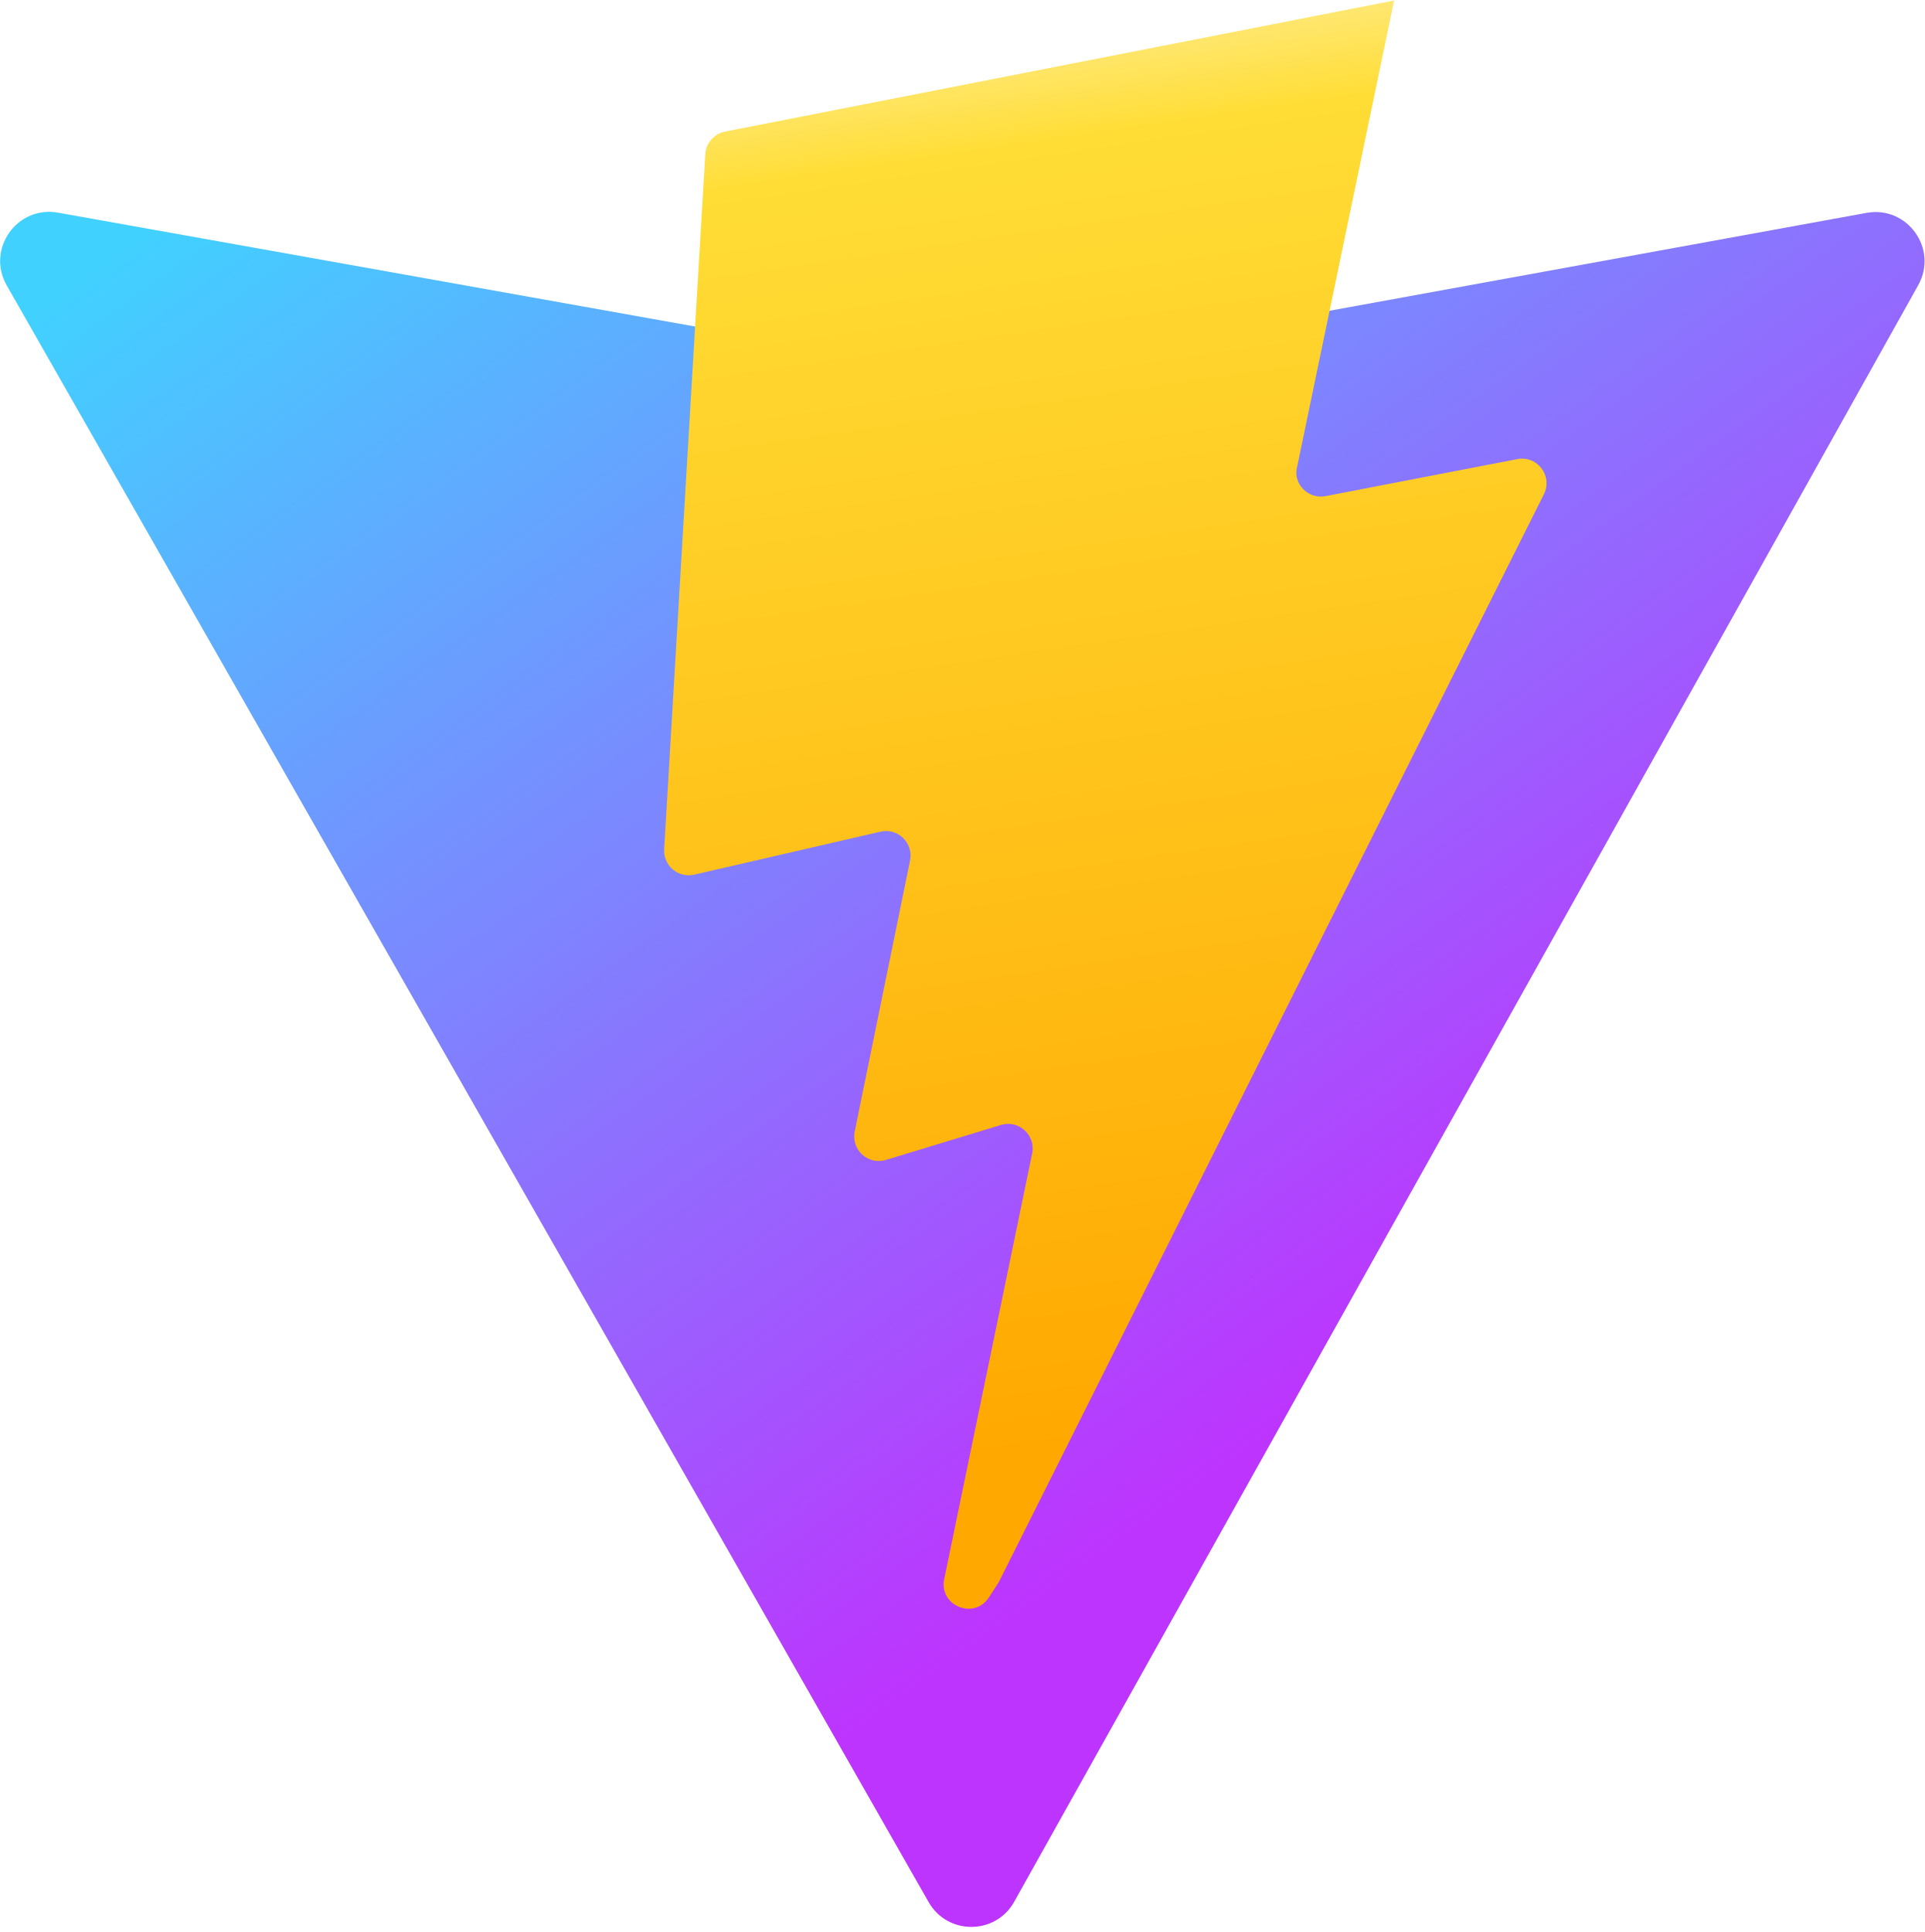
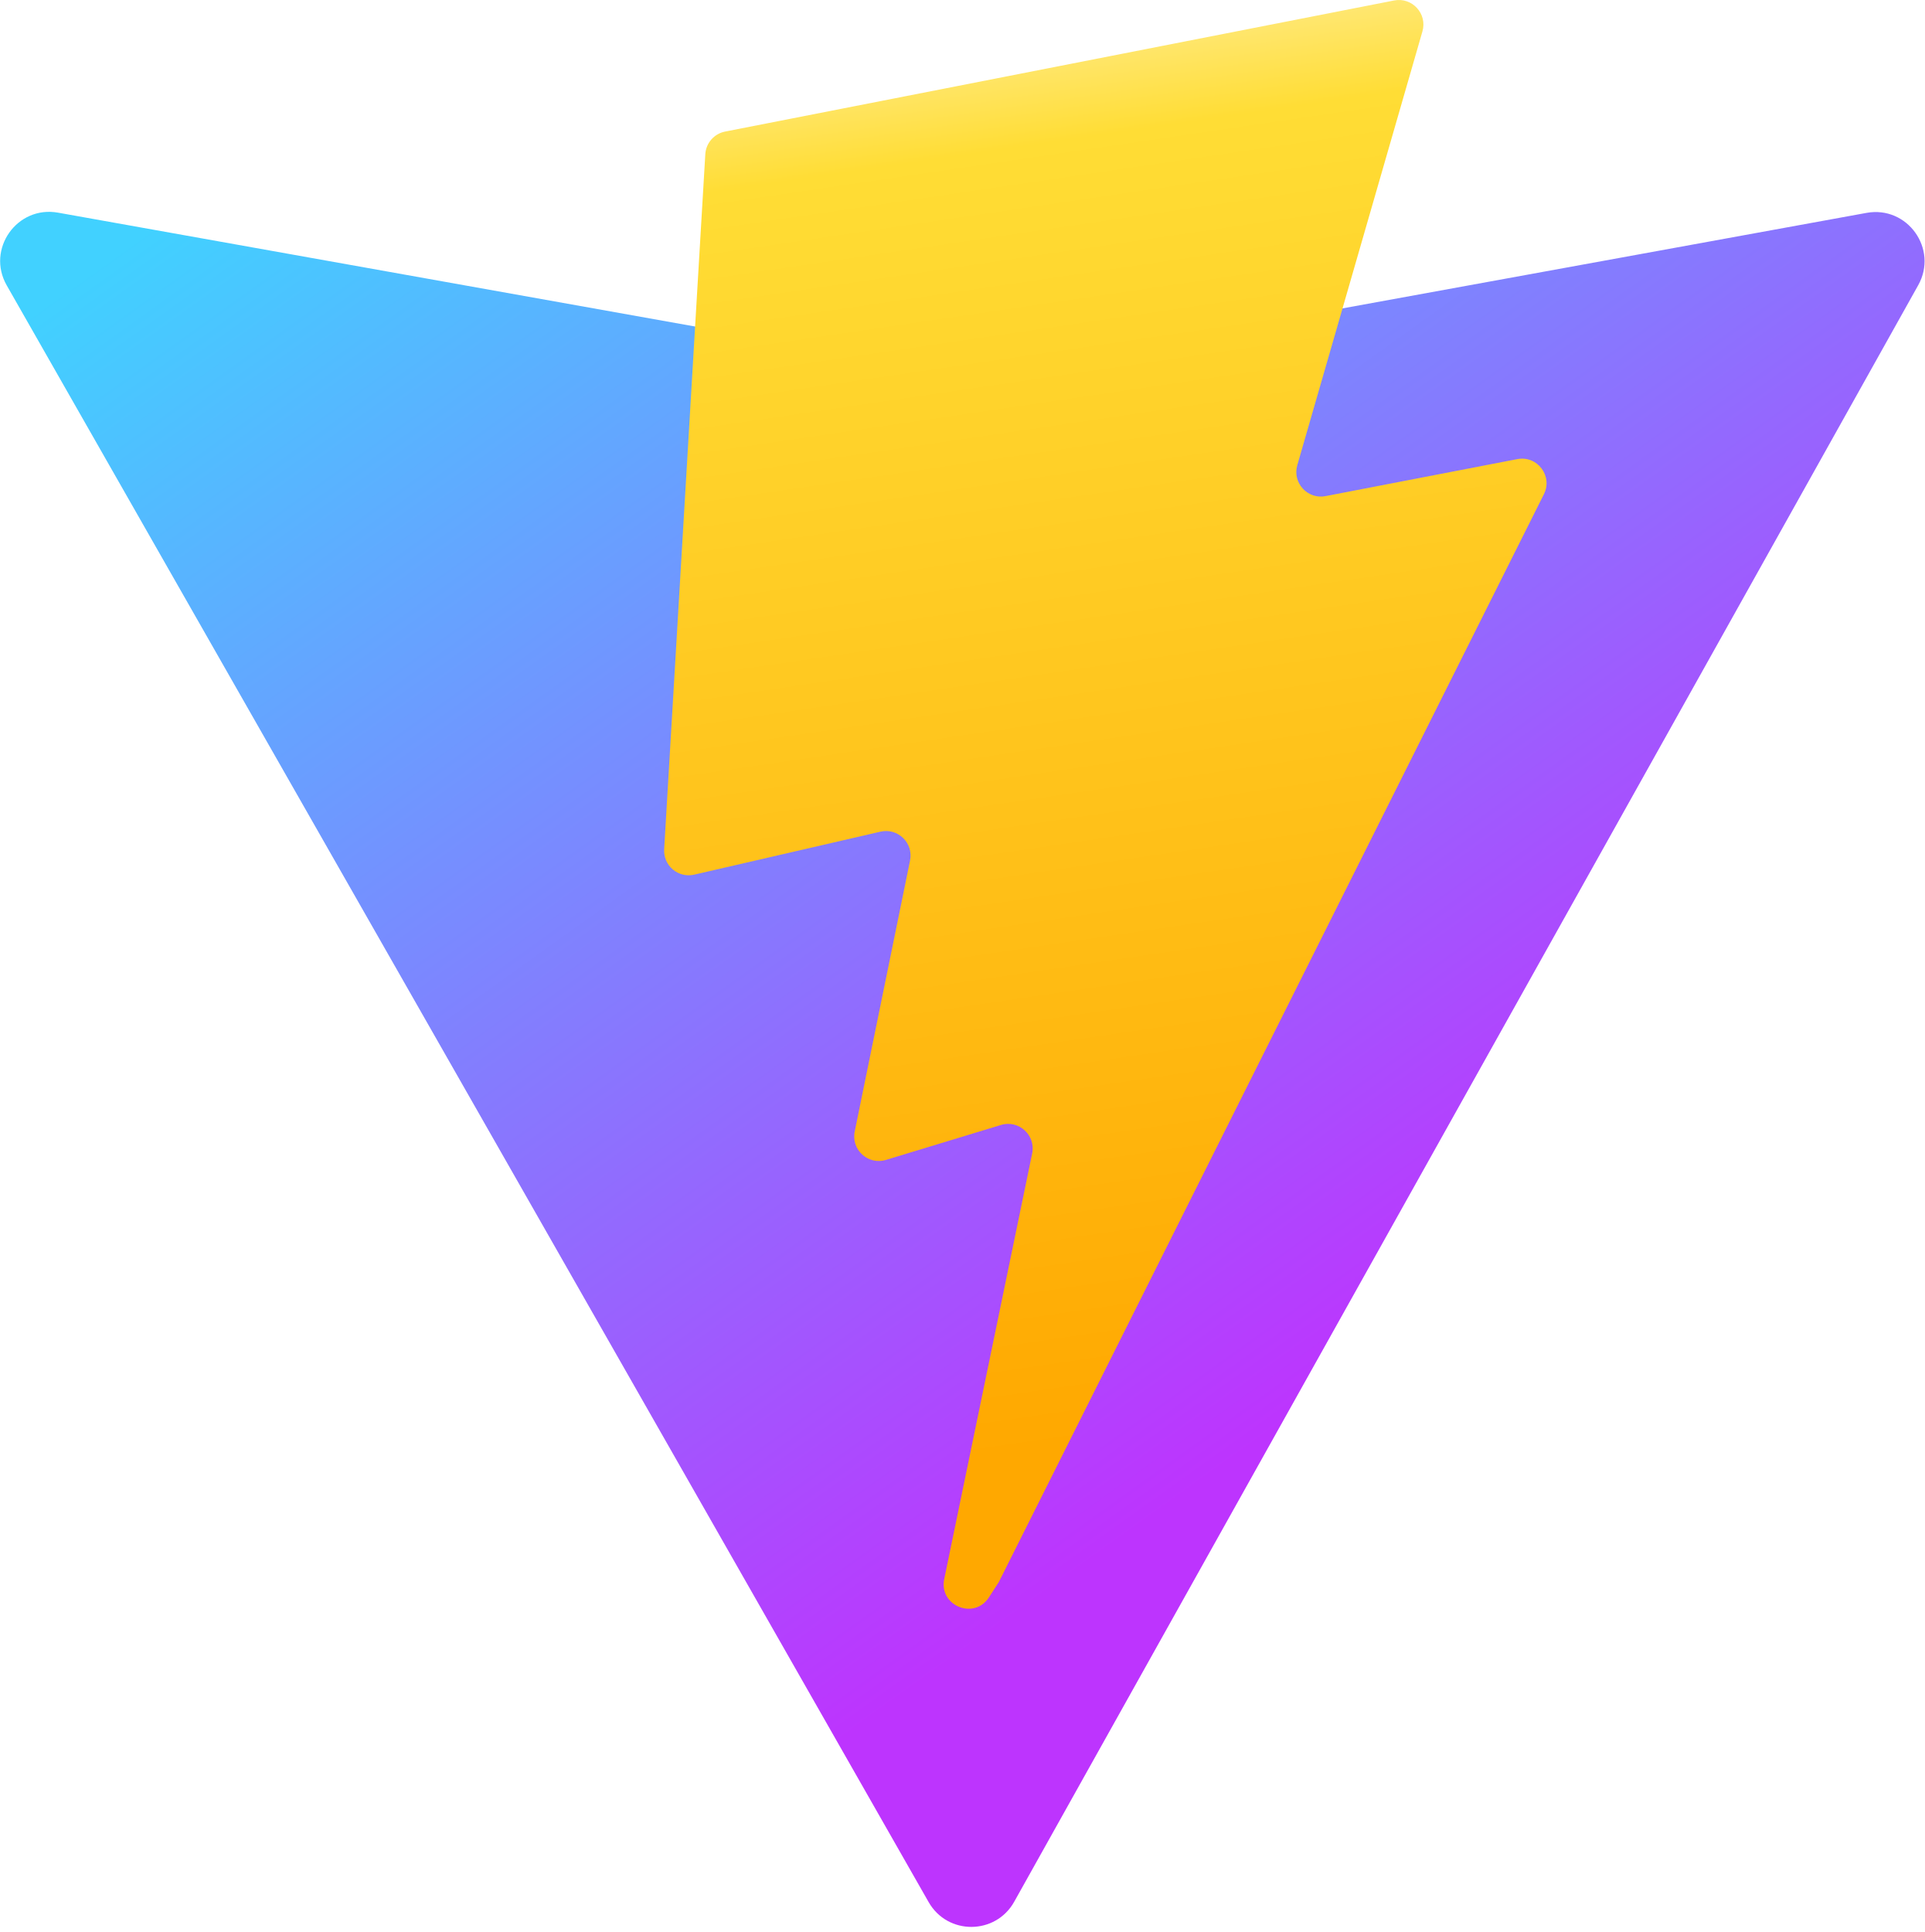
<svg xmlns="http://www.w3.org/2000/svg" aria-hidden="true" role="img" class="iconify iconify--logos" width="31.88" height="32" preserveAspectRatio="xMidYMid meet" viewBox="0 0 256 257">
  <defs>
    <linearGradient id="IconifyId1813088fe1fbc01fb466" x1="-.828%" x2="57.636%" y1="7.652%" y2="78.411%">
      <stop offset="0%" stop-color="#41D1FF" />
      <stop offset="100%" stop-color="#BD34FE" />
    </linearGradient>
    <linearGradient id="IconifyId1813088fe1fbc01fb467" x1="43.376%" x2="50.316%" y1="2.242%" y2="89.03%">
      <stop offset="0%" stop-color="#FFEA83" />
      <stop offset="8.333%" stop-color="#FFDD35" />
      <stop offset="100%" stop-color="#FFA800" />
    </linearGradient>
  </defs>
-   <path fill="url(#IconifyId1813088fe1fbc01fb466)" d="M255.153 37.938L134.897 252.976c-2.483 4.44-8.862 4.466-11.382.048L.875 37.958c-2.746-4.814 1.371-10.646 6.827-9.67l120.385 21.517a6.537  6.537 0 0 0 2.322-.004l117.867-21.483c5.438-.991 9.574 4.796 6.877 9.62Z" />
-   <path fill="url(#IconifyId1813088fe1fbc01fb467)" d="M185.432.063L96.44 17.501a3.268 3.268 0 0 0-2.634 3.014l-5.474 92.456a3.268 3.268 0 0 0 3.997 3.378l24.777-5.718c2.318-.535 4.413  1.507 3.936 3.838l-7.361 36.047c-.495 2.426 1.782 4.5 4.151 3.78l15.304-4.649c2.372-.72 4.652 1.36 4.15 3.788l-11.698 56.621c-.732  3.542 3.979 5.473 5.943 2.437l1.313-2.028l72.516-144.72c1.215-2.423-.88-5.186-3.54-4.672l-25.505 4.922c-2.396.462-4.435-1.77-3.759-4. 114l16.646-57.705c.677-2.35-1.37-4.583-3.769-4.113Z" />
+   <path fill="url(#IconifyId1813088fe1fbc01fb466)" d="M255.153 37.938L134.897 252.976c-2.483 4.44-8.862 4.466-11.382.048L.875 37.958c-2.746-4.814 1.371-10.646 6.827-9.67l120.385 21.517a6.537 6.537 0 0 0 2.322-.004l117.867-21.483c5.438-.991 9.574 4.796 6.877 9.62Z" />
+   <path fill="url(#IconifyId1813088fe1fbc01fb467)" d="M185.432.063L96.44 17.501a3.268 3.268 0 0 0-2.634 3.014l-5.474 92.456a3.268 3.268 0 0 0 3.997 3.378l24.777-5.718c2.318-.535 4.413 1.507 3.936 3.838l-7.361 36.047c-.495 2.426 1.782 4.5 4.151 3.78l15.304-4.649c2.372-.72 4.652 1.36 4.15 3.788l-11.698 56.621c-.732 3.542 3.979 5.473 5.943 2.437l1.313-2.028l72.516-144.72c1.215-2.423-.88-5.186-3.54-4.672l-25.505 4.922c-2.396.462-4.435-1.77-3.759-4.114l16.646-57.705c.677-2.35-1.37-4.583-3.769-4.113Z" />
</svg>
